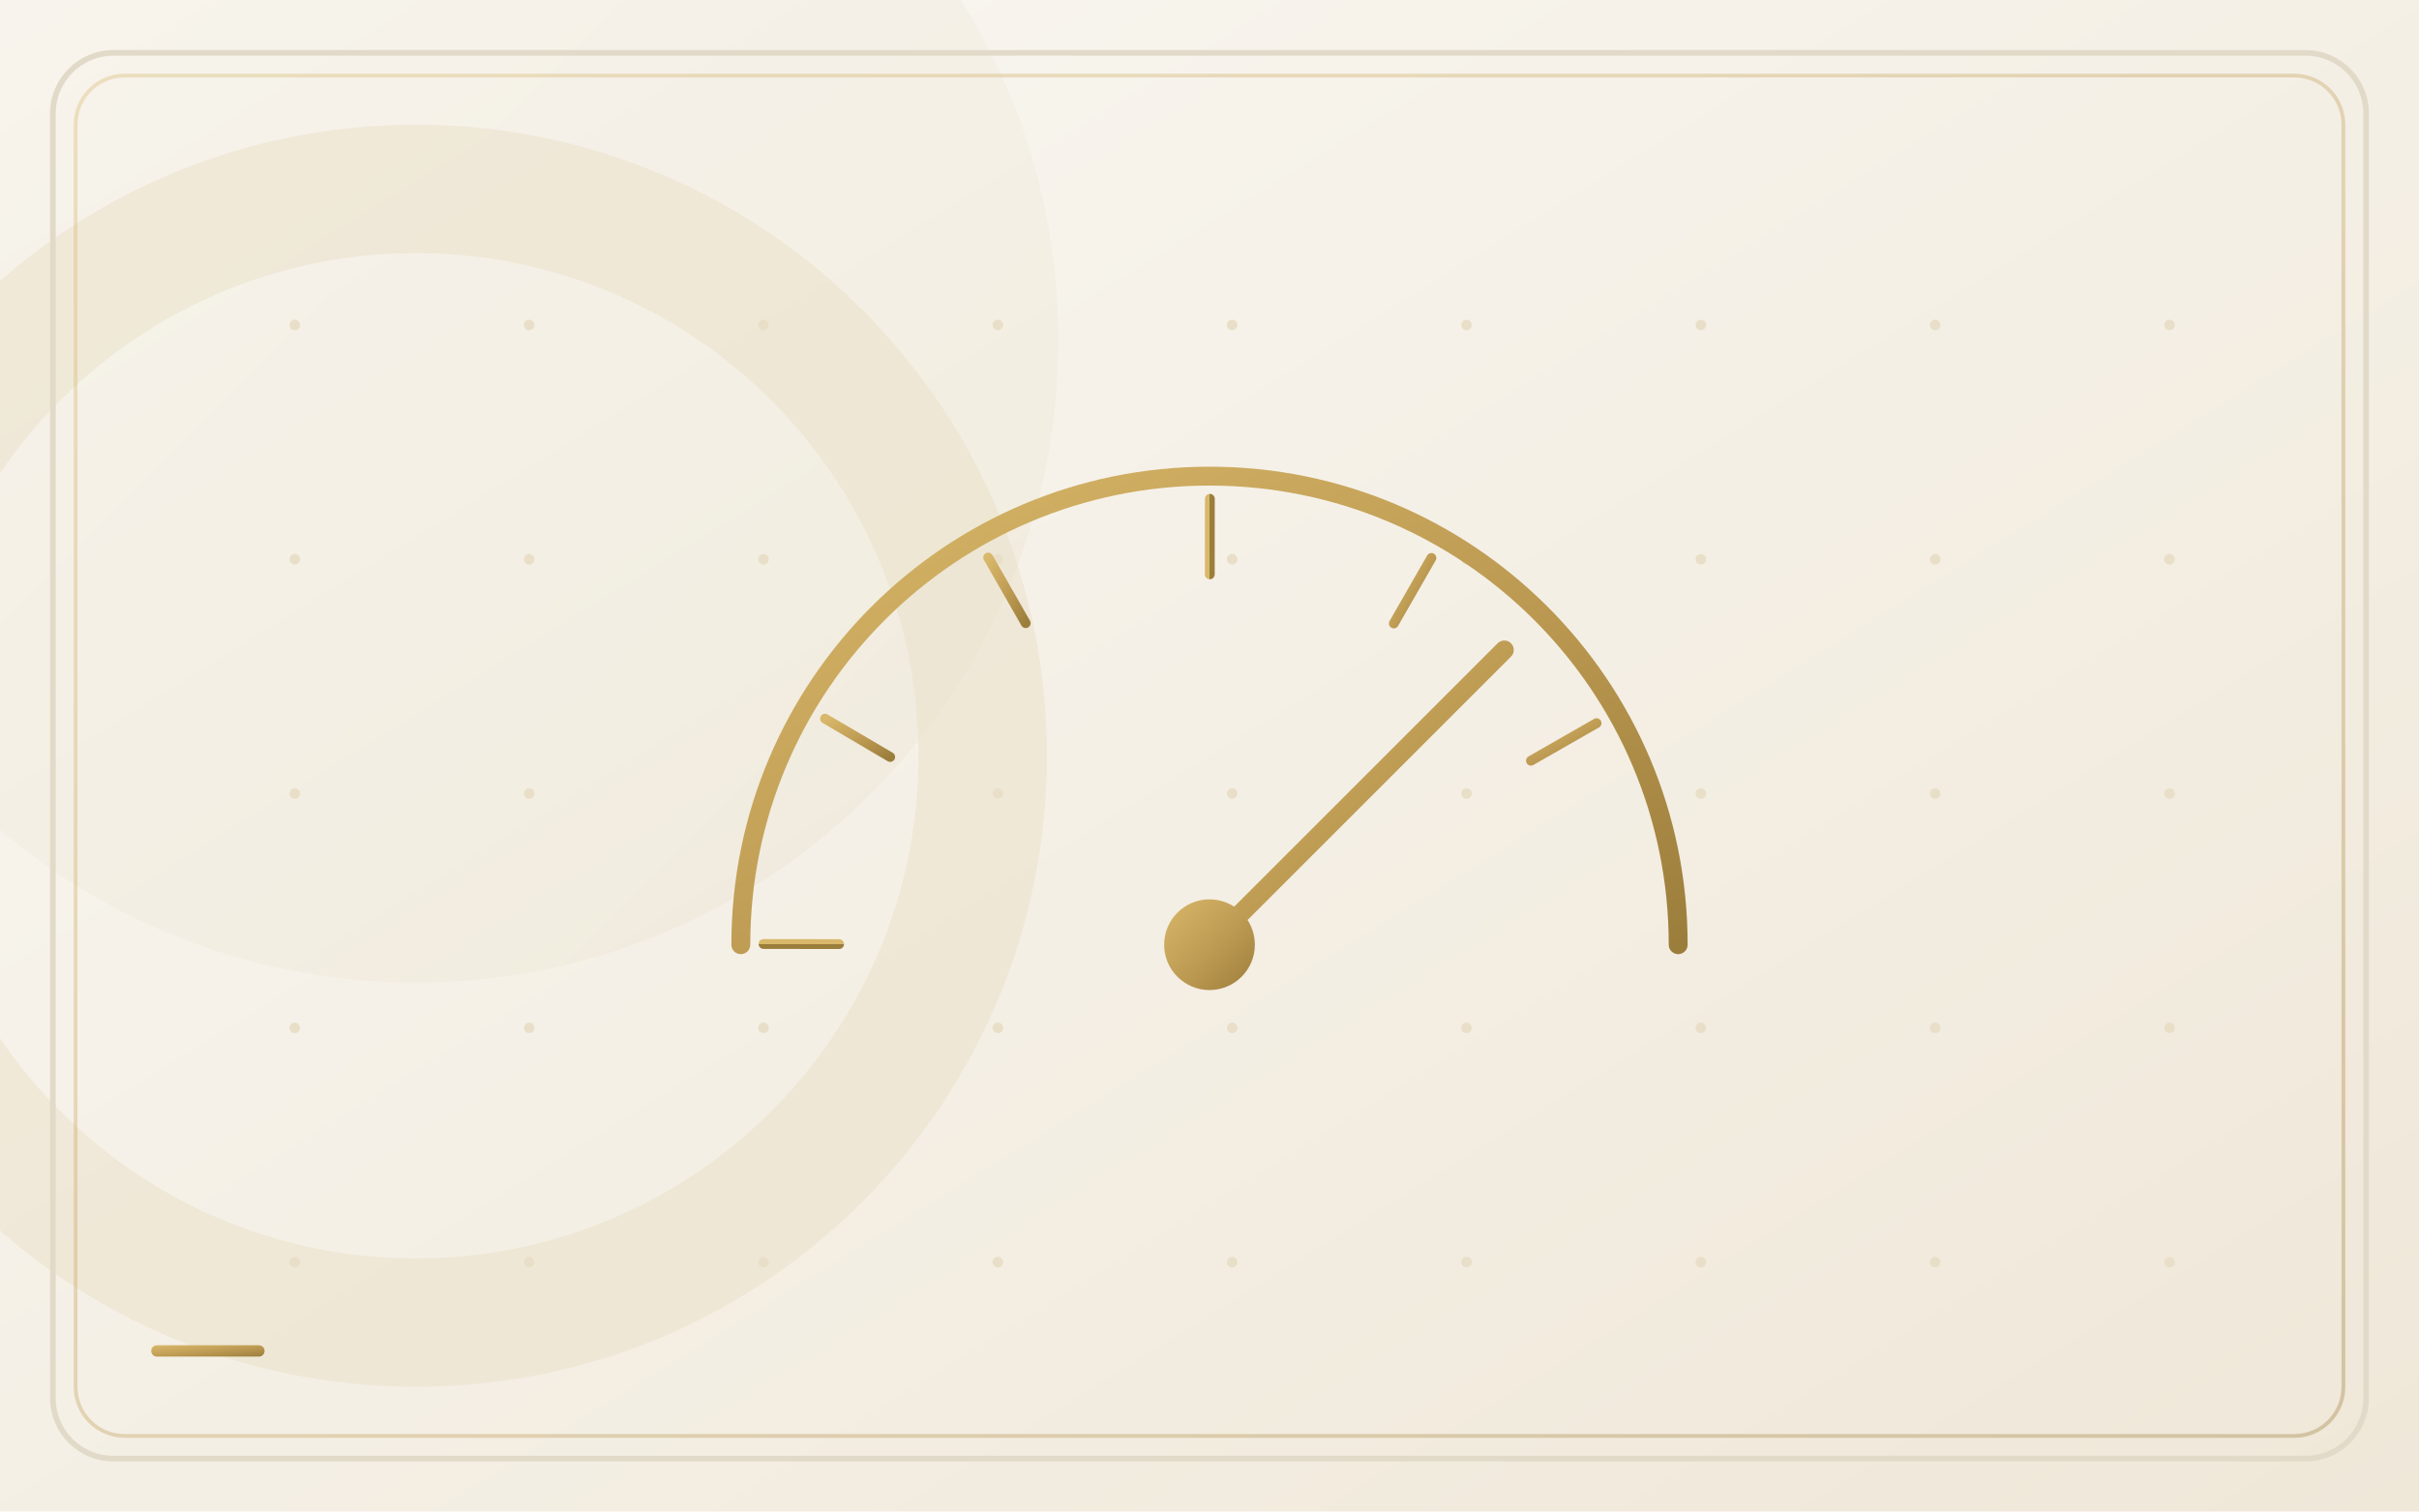
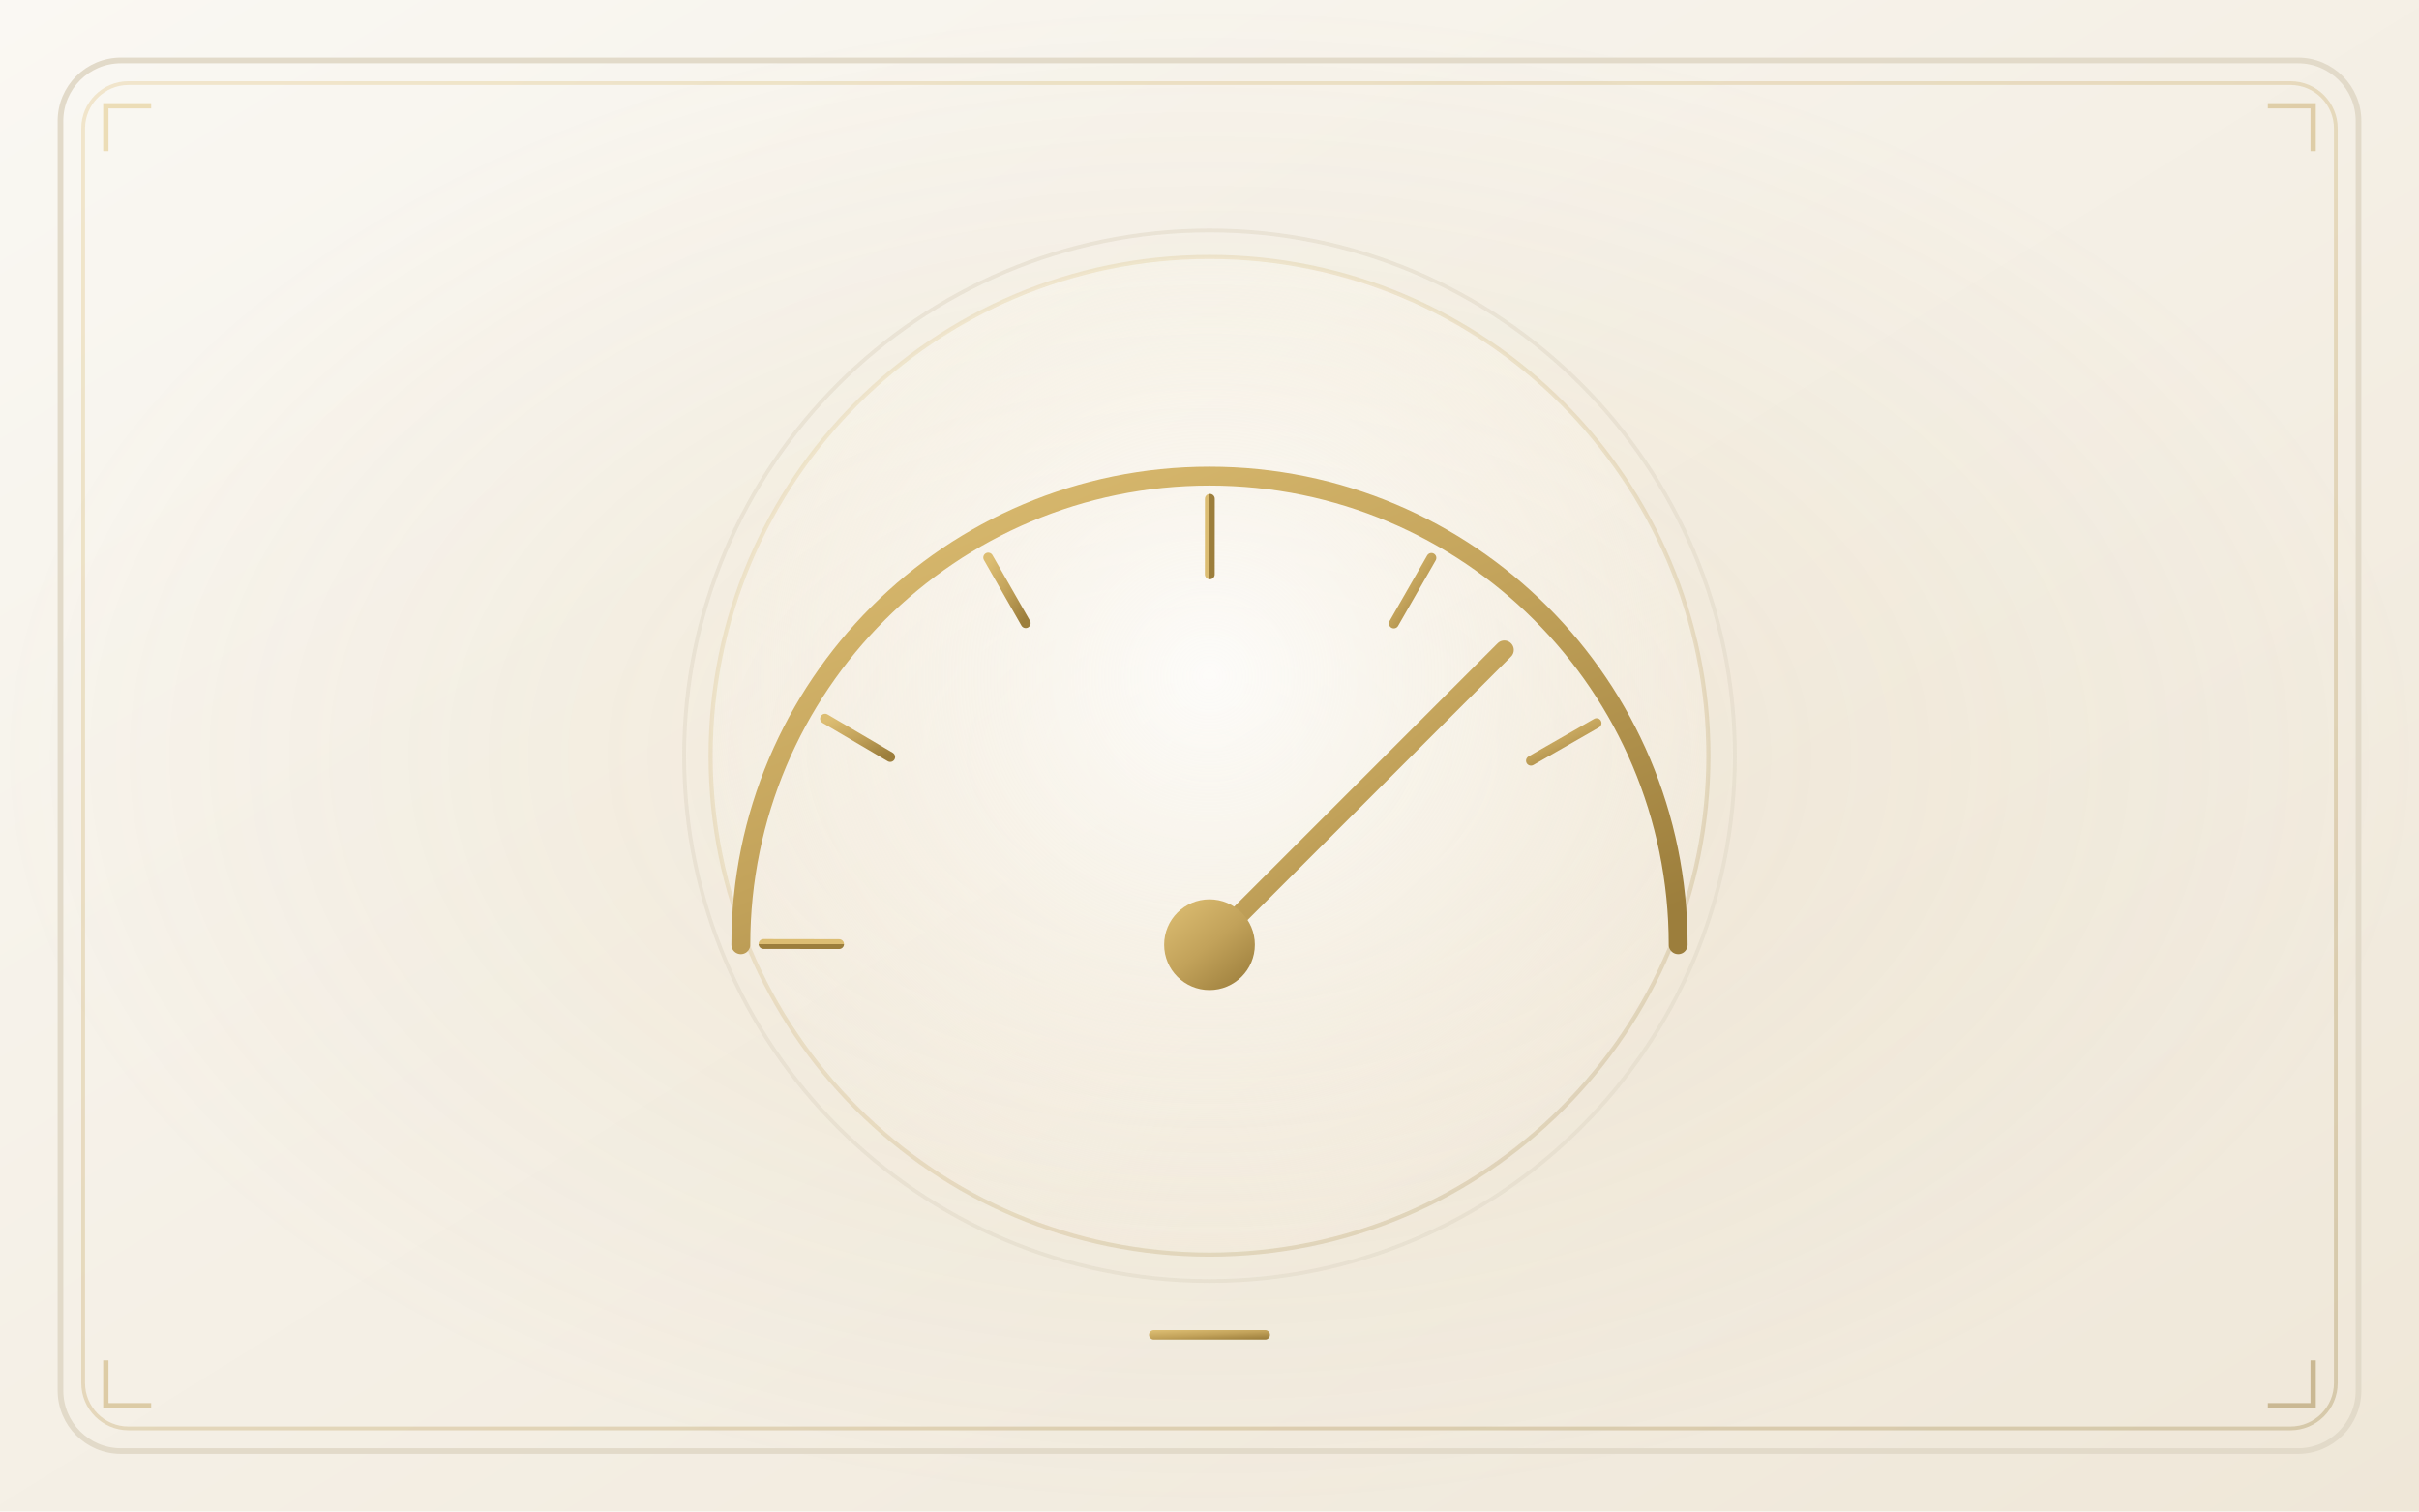
<svg xmlns="http://www.w3.org/2000/svg" viewBox="0 0 640 400" width="640" height="400">
  <defs>
    <linearGradient id="bgg" x1="0" y1="0" x2="1" y2="1">
      <stop offset="0" stop-color="#faf8f3" />
      <stop offset="1" stop-color="#efe7d8" />
    </linearGradient>
-     <linearGradient id="gg" x1="0" y1="0" x2="1" y2="1">
-       <stop offset="0" stop-color="#d8b86a" />
-       <stop offset="0.55" stop-color="#bd9a52" />
+     <linearGradient id="gg" x1="0.1" y1="0" x2="0.9" y2="1">
+       <stop offset="0" stop-color="#dcbd72" />
+       <stop offset="0.5" stop-color="#c2a25a" />
      <stop offset="1" stop-color="#9c7e3c" />
    </linearGradient>
+     <radialGradient id="glow" cx="0.5" cy="0.5" r="0.5">
+       <stop offset="0" stop-color="#caa968" stop-opacity="0.12" />
+       <stop offset="1" stop-color="#caa968" stop-opacity="0" />
+     </radialGradient>
+     <radialGradient id="med" cx="0.5" cy="0.42" r="0.6">
+       <stop offset="0" stop-color="#ffffff" stop-opacity="0.85" />
+       <stop offset="0.7" stop-color="#fbf7ee" stop-opacity="0.35" />
+       <stop offset="1" stop-color="#fbf7ee" stop-opacity="0" />
+     </radialGradient>
  </defs>
  <rect width="640" height="400" fill="url(#bgg)" />
-   <circle cx="110" cy="90" r="170" fill="url(#gg)" opacity="0.05" />
-   <circle cx="110" cy="200" r="150" fill="none" stroke="#e9dfc8" stroke-width="34" opacity="0.5" />
-   <circle cx="78" cy="86" r="1.4" fill="#e9dfc8" />
-   <circle cx="78" cy="148" r="1.4" fill="#e9dfc8" />
-   <circle cx="78" cy="210" r="1.4" fill="#e9dfc8" />
-   <circle cx="78" cy="272" r="1.4" fill="#e9dfc8" />
-   <circle cx="78" cy="334" r="1.4" fill="#e9dfc8" />
-   <circle cx="140" cy="86" r="1.4" fill="#e9dfc8" />
-   <circle cx="140" cy="148" r="1.4" fill="#e9dfc8" />
-   <circle cx="140" cy="210" r="1.4" fill="#e9dfc8" />
-   <circle cx="140" cy="272" r="1.4" fill="#e9dfc8" />
-   <circle cx="140" cy="334" r="1.4" fill="#e9dfc8" />
-   <circle cx="202" cy="86" r="1.4" fill="#e9dfc8" />
-   <circle cx="202" cy="148" r="1.4" fill="#e9dfc8" />
-   <circle cx="202" cy="210" r="1.4" fill="#e9dfc8" />
-   <circle cx="202" cy="272" r="1.4" fill="#e9dfc8" />
-   <circle cx="202" cy="334" r="1.4" fill="#e9dfc8" />
-   <circle cx="264" cy="86" r="1.4" fill="#e9dfc8" />
-   <circle cx="264" cy="148" r="1.4" fill="#e9dfc8" />
-   <circle cx="264" cy="210" r="1.4" fill="#e9dfc8" />
-   <circle cx="264" cy="272" r="1.4" fill="#e9dfc8" />
-   <circle cx="264" cy="334" r="1.4" fill="#e9dfc8" />
-   <circle cx="326" cy="86" r="1.4" fill="#e9dfc8" />
-   <circle cx="326" cy="148" r="1.4" fill="#e9dfc8" />
-   <circle cx="326" cy="210" r="1.4" fill="#e9dfc8" />
-   <circle cx="326" cy="272" r="1.4" fill="#e9dfc8" />
-   <circle cx="326" cy="334" r="1.4" fill="#e9dfc8" />
-   <circle cx="388" cy="86" r="1.4" fill="#e9dfc8" />
-   <circle cx="388" cy="148" r="1.4" fill="#e9dfc8" />
-   <circle cx="388" cy="210" r="1.4" fill="#e9dfc8" />
-   <circle cx="388" cy="272" r="1.4" fill="#e9dfc8" />
-   <circle cx="388" cy="334" r="1.4" fill="#e9dfc8" />
-   <circle cx="450" cy="86" r="1.4" fill="#e9dfc8" />
-   <circle cx="450" cy="148" r="1.4" fill="#e9dfc8" />
-   <circle cx="450" cy="210" r="1.4" fill="#e9dfc8" />
-   <circle cx="450" cy="272" r="1.4" fill="#e9dfc8" />
-   <circle cx="450" cy="334" r="1.4" fill="#e9dfc8" />
-   <circle cx="512" cy="86" r="1.4" fill="#e9dfc8" />
-   <circle cx="512" cy="148" r="1.4" fill="#e9dfc8" />
-   <circle cx="512" cy="210" r="1.4" fill="#e9dfc8" />
-   <circle cx="512" cy="272" r="1.4" fill="#e9dfc8" />
-   <circle cx="512" cy="334" r="1.4" fill="#e9dfc8" />
-   <circle cx="574" cy="86" r="1.4" fill="#e9dfc8" />
-   <circle cx="574" cy="148" r="1.4" fill="#e9dfc8" />
-   <circle cx="574" cy="210" r="1.4" fill="#e9dfc8" />
-   <circle cx="574" cy="272" r="1.4" fill="#e9dfc8" />
-   <circle cx="574" cy="334" r="1.4" fill="#e9dfc8" />
-   <rect x="14" y="14" width="612" height="372" fill="none" stroke="#e2dac9" stroke-width="1.5" rx="16" />
-   <rect x="20" y="20" width="600" height="360" fill="none" stroke="url(#gg)" stroke-width="1" rx="13" opacity="0.35" />
-   <g transform="rotate(0 320 200)">
+   <rect width="640" height="400" fill="url(#glow)" />
+   <circle cx="320" cy="200" r="132" fill="url(#med)" />
+   <circle cx="320" cy="200" r="132" fill="none" stroke="url(#gg)" stroke-width="1.1" opacity="0.22" />
+   <circle cx="320" cy="200" r="139" fill="none" stroke="#e2dac9" stroke-width="1" opacity="0.6" />
+   <rect x="16" y="16" width="608" height="368" fill="none" stroke="#e2dac9" stroke-width="1.5" rx="16" />
+   <rect x="22" y="22" width="596" height="356" fill="none" stroke="url(#gg)" stroke-width="1" rx="12" opacity="0.3" />
+   <path d="M28 40 V28 H40 M600 28 H612 V40 M612 360 V372 H600 M40 372 H28 V360" fill="none" stroke="url(#gg)" stroke-width="1.4" opacity="0.45" />
+   <g>
    <path d="M196 250 A124 124 0 0 1 444 250" stroke="url(#gg)" fill="none" stroke-width="5" stroke-linecap="round" stroke-linejoin="round" />
    <line x1="222" y1="249.844" x2="202" y2="249.812" stroke="url(#gg)" fill="none" stroke-width="2.6" stroke-linecap="round" stroke-linejoin="round" />
    <line x1="235.524" y1="200.323" x2="218.284" y2="190.185" stroke="url(#gg)" fill="none" stroke-width="2.6" stroke-linecap="round" stroke-linejoin="round" />
    <line x1="271.373" y1="164.915" x2="261.45" y2="147.551" stroke="url(#gg)" fill="none" stroke-width="2.6" stroke-linecap="round" stroke-linejoin="round" />
    <line x1="320.078" y1="152" x2="320.094" y2="132" stroke="url(#gg)" fill="none" stroke-width="2.6" stroke-linecap="round" stroke-linejoin="round" />
    <line x1="368.762" y1="164.993" x2="378.713" y2="147.644" stroke="url(#gg)" fill="none" stroke-width="2.6" stroke-linecap="round" stroke-linejoin="round" />
    <line x1="405.046" y1="201.306" x2="422.403" y2="191.368" stroke="url(#gg)" fill="none" stroke-width="2.6" stroke-linecap="round" stroke-linejoin="round" />
    <line x1="418.0" y1="250.0" x2="438.0" y2="250.0" stroke="url(#gg)" fill="none" stroke-width="2.6" stroke-linecap="round" stroke-linejoin="round" />
    <path d="M320 250 L398 172" stroke="url(#gg)" fill="none" stroke-width="5" stroke-linecap="round" stroke-linejoin="round" />
    <circle cx="320" cy="250" r="12" fill="url(#gg)" />
  </g>
-   <rect x="40" y="356" width="30" height="3" rx="1.5" fill="url(#gg)" />
+   <rect x="304" y="352" width="32" height="2.5" rx="1.25" fill="url(#gg)" />
</svg>
